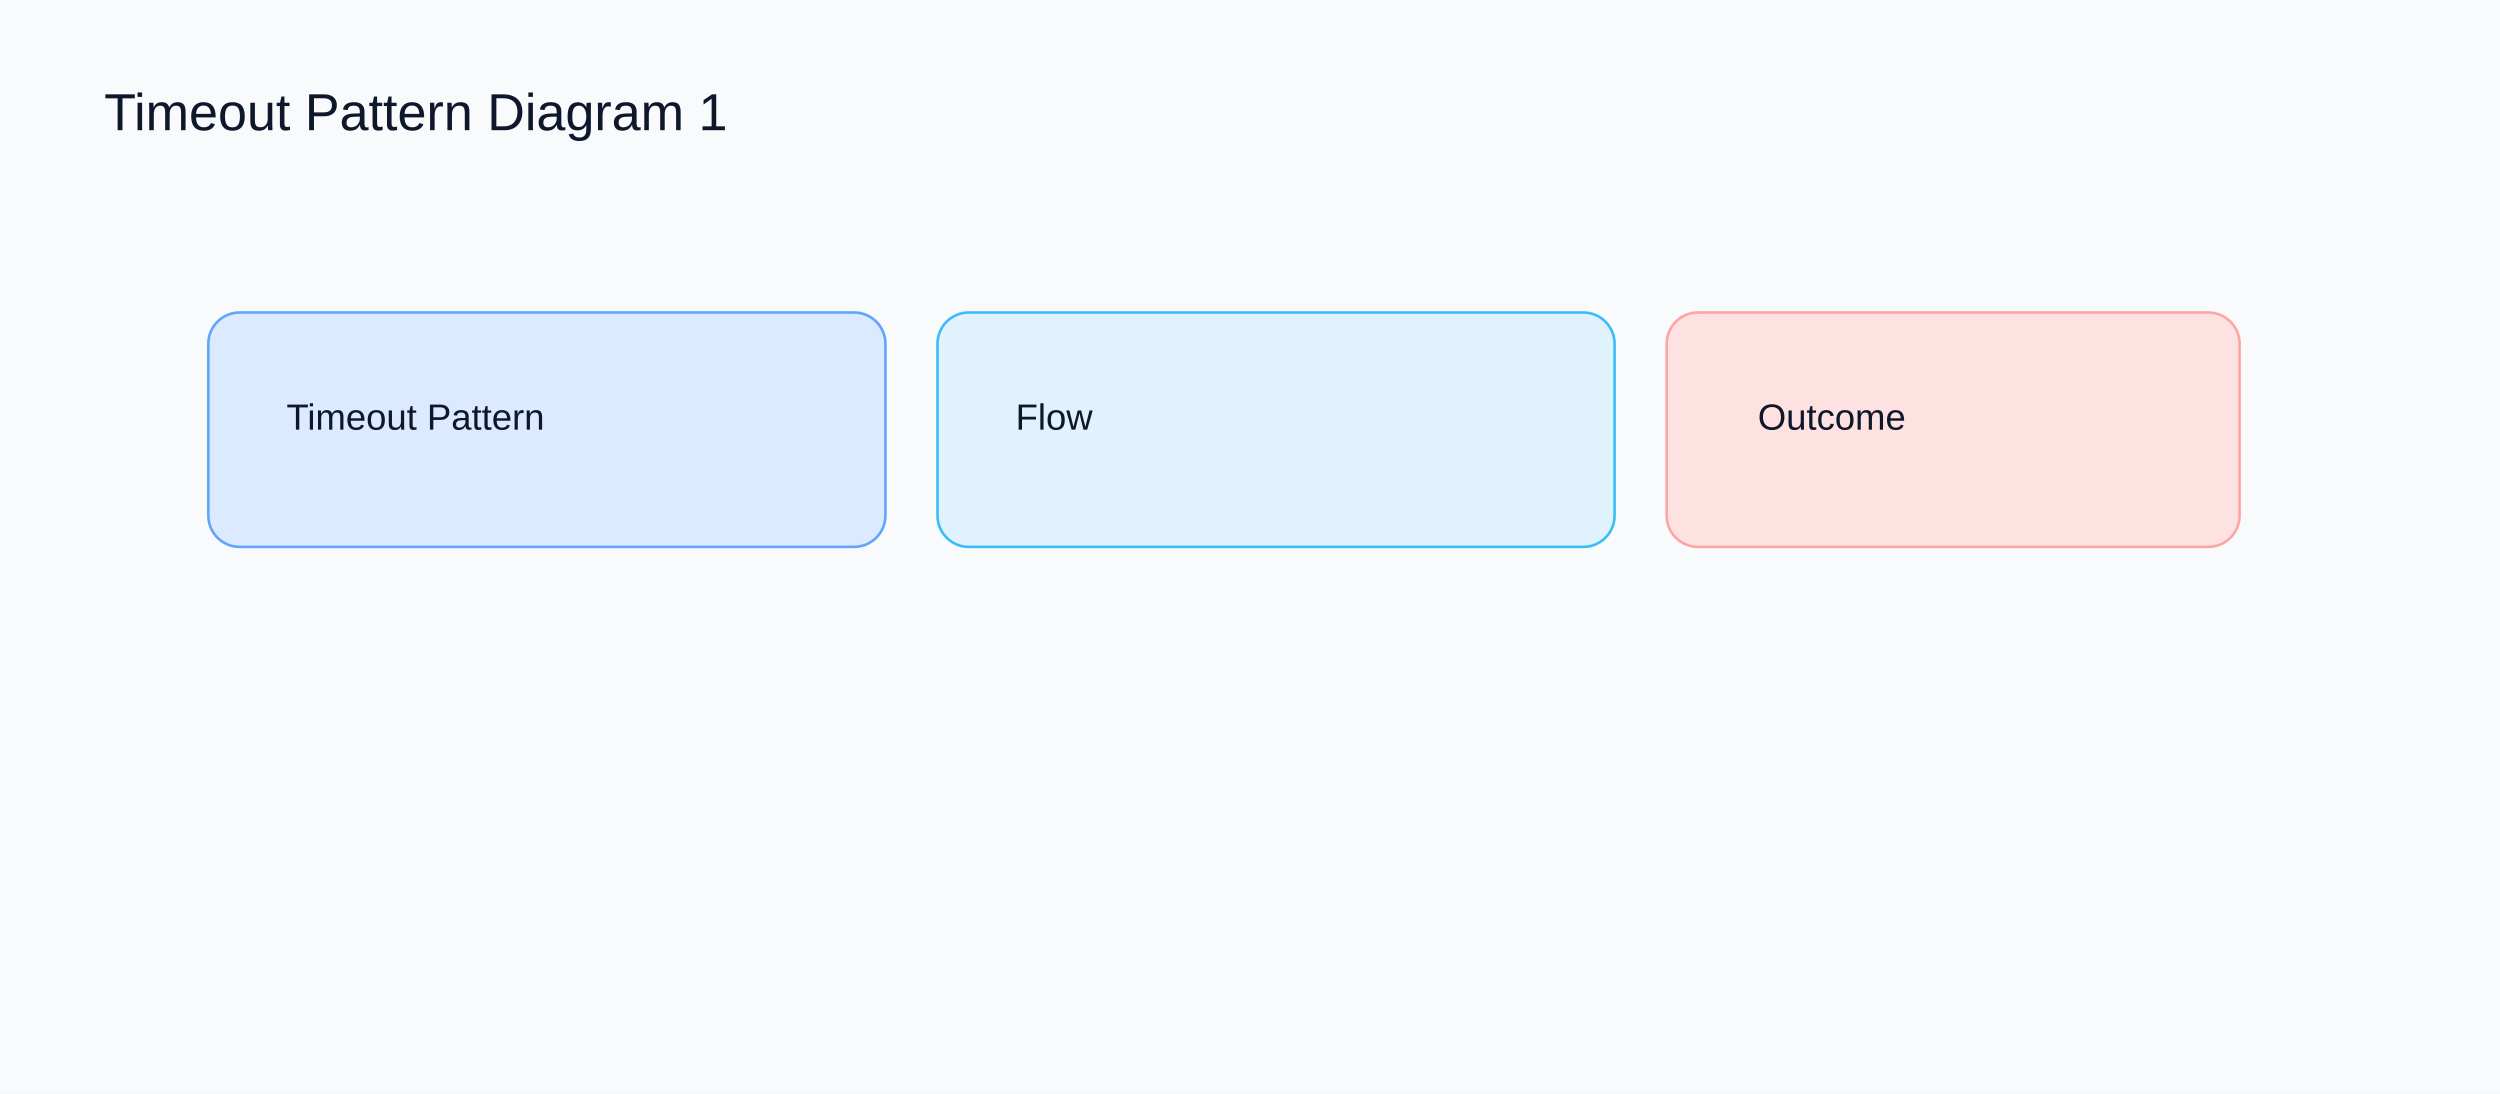
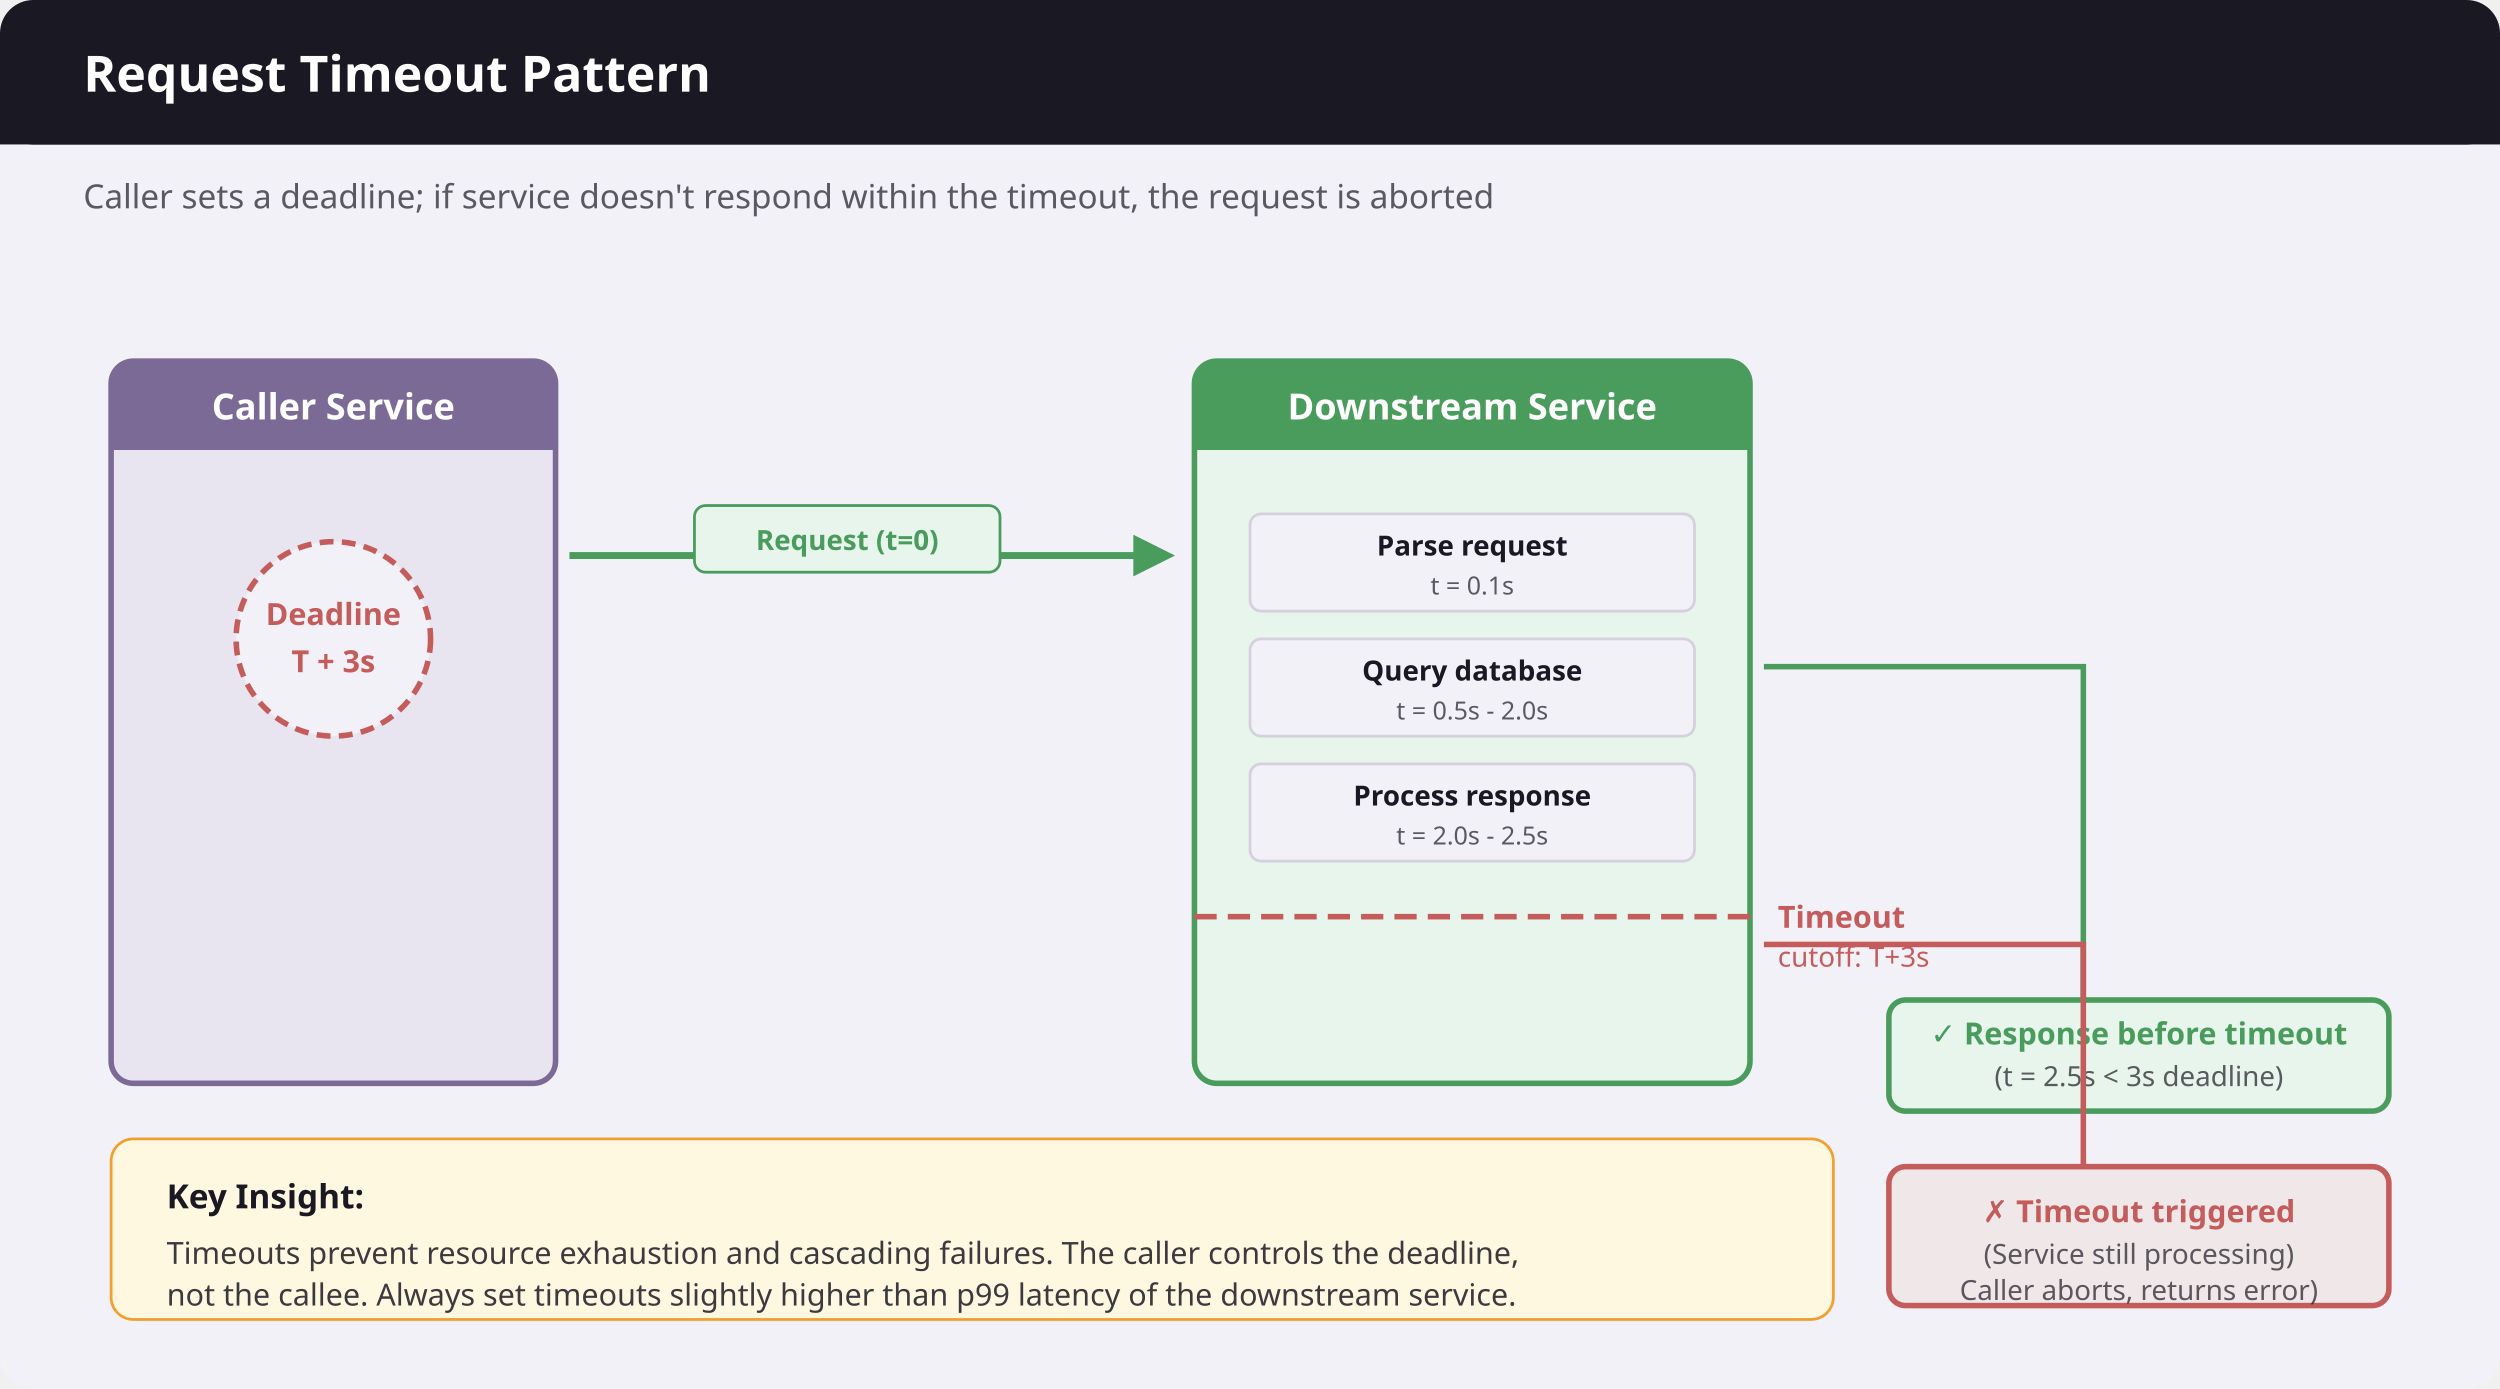
- <svg xmlns="http://www.w3.org/2000/svg" width="960" height="420" viewBox="0 0 960 420">
-   <rect width="960" height="420" fill="#f8fafc" />
-   <text x="40" y="50" font-family="Arial" font-size="20" fill="#0f172a">Timeout Pattern Diagram 1</text>
-   <rect x="80" y="120" width="260" height="90" rx="12" fill="#dbeafe" stroke="#60a5fa" />
-   <text x="110" y="165" font-family="Arial" font-size="14" fill="#0f172a">Timeout Pattern</text>
-   <rect x="360" y="120" width="260" height="90" rx="12" fill="#e0f2fe" stroke="#38bdf8" />
-   <text x="390" y="165" font-family="Arial" font-size="14" fill="#0f172a">Flow</text>
-   <rect x="640" y="120" width="220" height="90" rx="12" fill="#fee2e2" stroke="#fca5a5" />
-   <text x="675" y="165" font-family="Arial" font-size="14" fill="#0f172a">Outcome</text>
+ <svg xmlns="http://www.w3.org/2000/svg" viewBox="0 0 900 500" font-family="system-ui, sans-serif">
+   <rect width="900" height="500" rx="12" fill="#f3f1f8" />
+   <rect x="0" y="0" width="900" height="52" rx="12" fill="#1a1822" />
+   <rect x="0" y="40" width="900" height="12" fill="#1a1822" />
+   <text x="30" y="33" font-size="18" font-weight="700" fill="#ffffff">Request Timeout Pattern</text>
+   <text x="30" y="75" font-size="12" fill="#1a1822" opacity="0.7">Caller sets a deadline; if service doesn't respond within the timeout, the request is aborted</text>
+   <rect x="40" y="130" width="160" height="260" rx="8" fill="#e8e5f0" stroke="#7c6a96" stroke-width="2" />
+   <rect x="40" y="130" width="160" height="32" rx="8" fill="#7c6a96" />
+   <rect x="40" y="148" width="160" height="14" fill="#7c6a96" />
+   <text x="120" y="151" font-size="13" font-weight="700" fill="#ffffff" text-anchor="middle">Caller Service</text>
+   <circle cx="120" cy="230" r="35" fill="#f3f1f8" stroke="#c45c5c" stroke-width="2" stroke-dasharray="5,3" />
+   <text x="120" y="225" font-size="11" font-weight="700" fill="#c45c5c" text-anchor="middle">Deadline</text>
+   <text x="120" y="242" font-size="11" font-weight="700" fill="#c45c5c" text-anchor="middle">T + 3s</text>
+   <path d="M 205 200 L 420 200" stroke="#4a9c5d" stroke-width="2.5" fill="none" marker-end="url(#arrowGreen)" />
+   <rect x="250" y="182" width="110" height="24" rx="4" fill="#e8f5ec" stroke="#4a9c5d" stroke-width="1" />
+   <text x="305" y="198" font-size="10" font-weight="600" fill="#4a9c5d" text-anchor="middle">Request (t=0)</text>
+   <rect x="430" y="130" width="200" height="260" rx="8" fill="#e8f5ec" stroke="#4a9c5d" stroke-width="2" />
+   <rect x="430" y="130" width="200" height="32" rx="8" fill="#4a9c5d" />
+   <rect x="430" y="148" width="200" height="14" fill="#4a9c5d" />
+   <text x="530" y="151" font-size="13" font-weight="700" fill="#ffffff" text-anchor="middle">Downstream Service</text>
+   <rect x="450" y="185" width="160" height="35" rx="4" fill="#f3f1f8" stroke="#d4d0dc" stroke-width="1" />
+   <text x="530" y="200" font-size="10" font-weight="600" fill="#1a1822" text-anchor="middle">Parse request</text>
+   <text x="530" y="214" font-size="9" fill="#1a1822" opacity="0.7" text-anchor="middle">t = 0.1s</text>
+   <rect x="450" y="230" width="160" height="35" rx="4" fill="#f3f1f8" stroke="#d4d0dc" stroke-width="1" />
+   <text x="530" y="245" font-size="10" font-weight="600" fill="#1a1822" text-anchor="middle">Query database</text>
+   <text x="530" y="259" font-size="9" fill="#1a1822" opacity="0.7" text-anchor="middle">t = 0.5s - 2.0s</text>
+   <rect x="450" y="275" width="160" height="35" rx="4" fill="#f3f1f8" stroke="#d4d0dc" stroke-width="1" />
+   <text x="530" y="290" font-size="10" font-weight="600" fill="#1a1822" text-anchor="middle">Process response</text>
+   <text x="530" y="304" font-size="9" fill="#1a1822" opacity="0.7" text-anchor="middle">t = 2.0s - 2.5s</text>
+   <line x1="430" y1="330" x2="630" y2="330" stroke="#c45c5c" stroke-width="2" stroke-dasharray="8,4" />
+   <text x="640" y="334" font-size="11" font-weight="700" fill="#c45c5c">Timeout</text>
+   <text x="640" y="348" font-size="10" fill="#c45c5c">cutoff: T+3s</text>
+   <path d="M 635 240 L 750 240 L 750 380 L 700 380" stroke="#4a9c5d" stroke-width="2" fill="none" marker-end="url(#arrowGreen)" />
+   <rect x="680" y="360" width="180" height="40" rx="6" fill="#e8f5ec" stroke="#4a9c5d" stroke-width="2" />
+   <text x="770" y="376" font-size="11" font-weight="700" fill="#4a9c5c" text-anchor="middle">✓ Response before timeout</text>
+   <text x="770" y="391" font-size="10" fill="#1a1822" opacity="0.7" text-anchor="middle">(t = 2.5s &lt; 3s deadline)</text>
+   <path d="M 635 340 L 750 340 L 750 440 L 700 440" stroke="#c45c5c" stroke-width="2" fill="none" marker-end="url(#arrowRed)" />
+   <rect x="680" y="420" width="180" height="50" rx="6" fill="#f0e8e8" stroke="#c45c5c" stroke-width="2" />
+   <text x="770" y="440" font-size="11" font-weight="700" fill="#c45c5c" text-anchor="middle">✗ Timeout triggered</text>
+   <text x="770" y="455" font-size="10" fill="#1a1822" opacity="0.7" text-anchor="middle">(Service still processing)</text>
+   <text x="770" y="468" font-size="10" fill="#1a1822" opacity="0.7" text-anchor="middle">Caller aborts, returns error)</text>
+   <rect x="40" y="410" width="620" height="65" rx="8" fill="#fff8e1" stroke="#f0a030" stroke-width="1" />
+   <text x="60" y="435" font-size="12" font-weight="700" fill="#1a1822">Key Insight:</text>
+   <text x="60" y="455" font-size="11" fill="#1a1822" opacity="0.85">Timeouts prevent resource exhaustion and cascading failures. The caller controls the deadline,</text>
+   <text x="60" y="470" font-size="11" fill="#1a1822" opacity="0.85">not the callee. Always set timeouts slightly higher than p99 latency of the downstream service.</text>
+   <defs>
+     <marker id="arrowGreen" viewBox="0 0 10 10" refX="8" refY="5" markerWidth="6" markerHeight="6" orient="auto">
+       <path d="M 0 0 L 10 5 L 0 10 z" fill="#4a9c5d" />
+     </marker>
+     <marker id="arrowRed" viewBox="0 0 10 10" refX="8" refY="5" markerWidth="6" markerHeight="6" orient="auto">
+       <path d="M 0 0 L 10 5 L 0 10 z" fill="#c45c5c" />
+     </marker>
+   </defs>
</svg>
